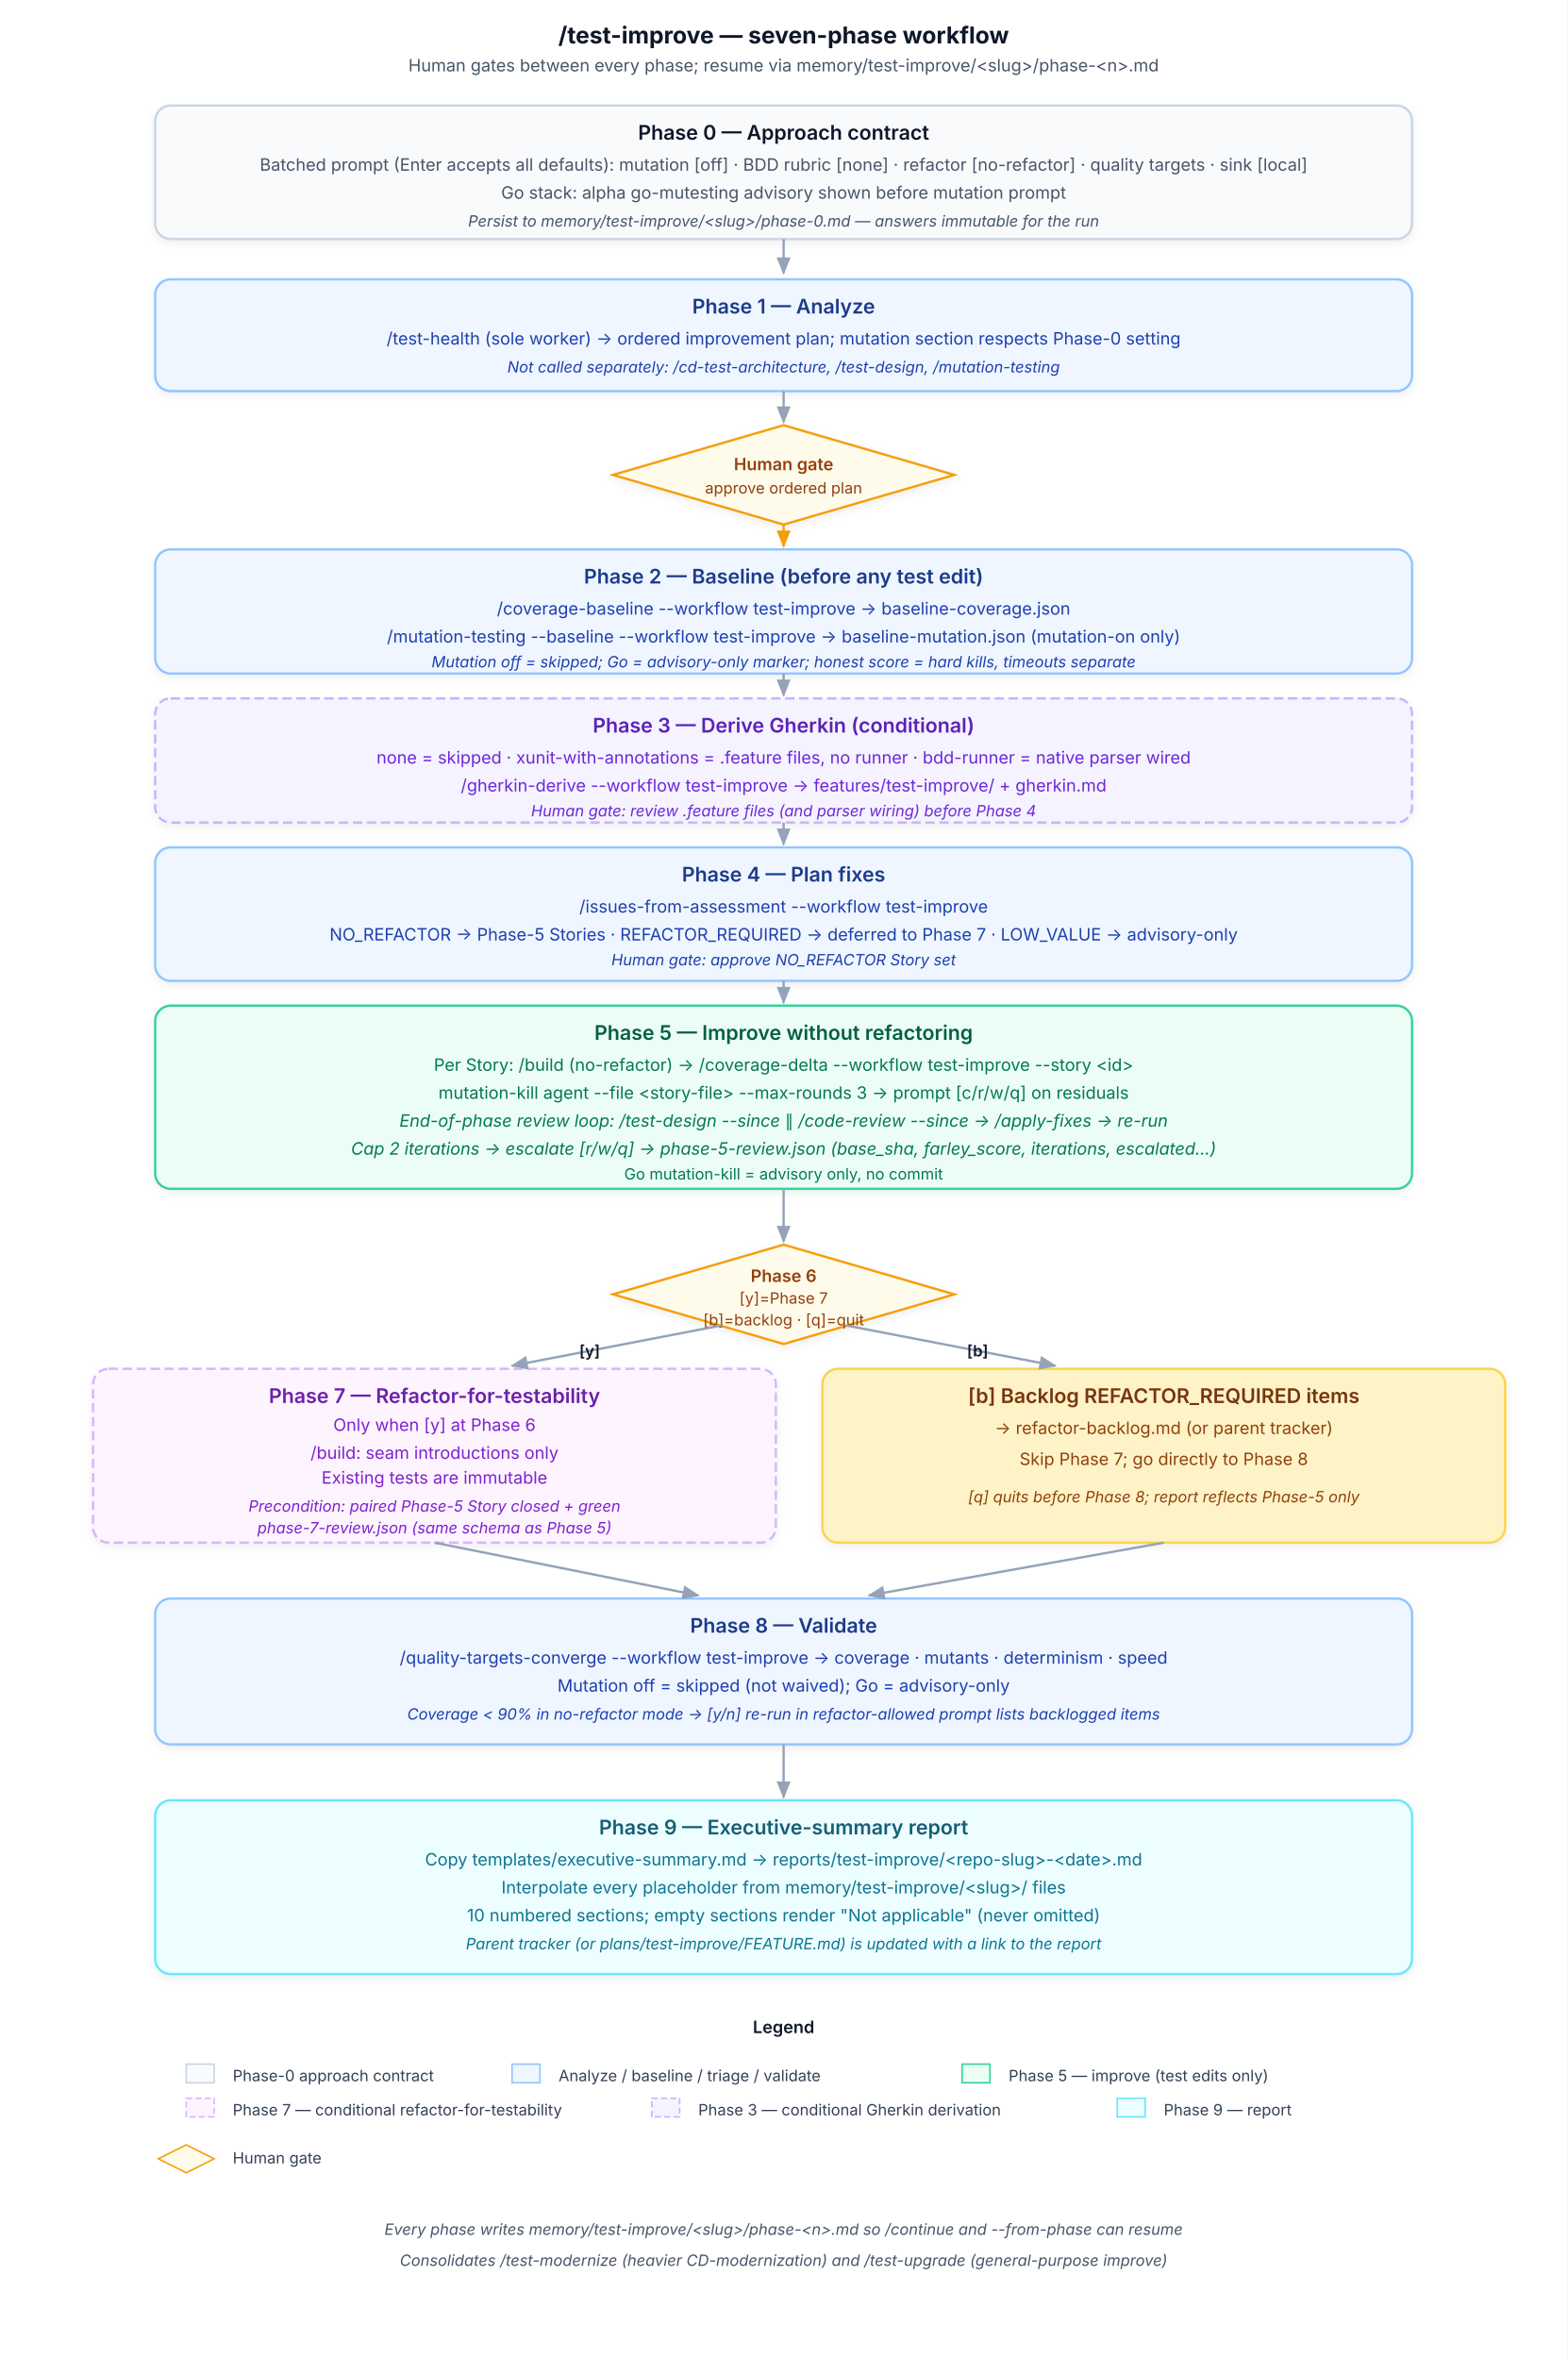
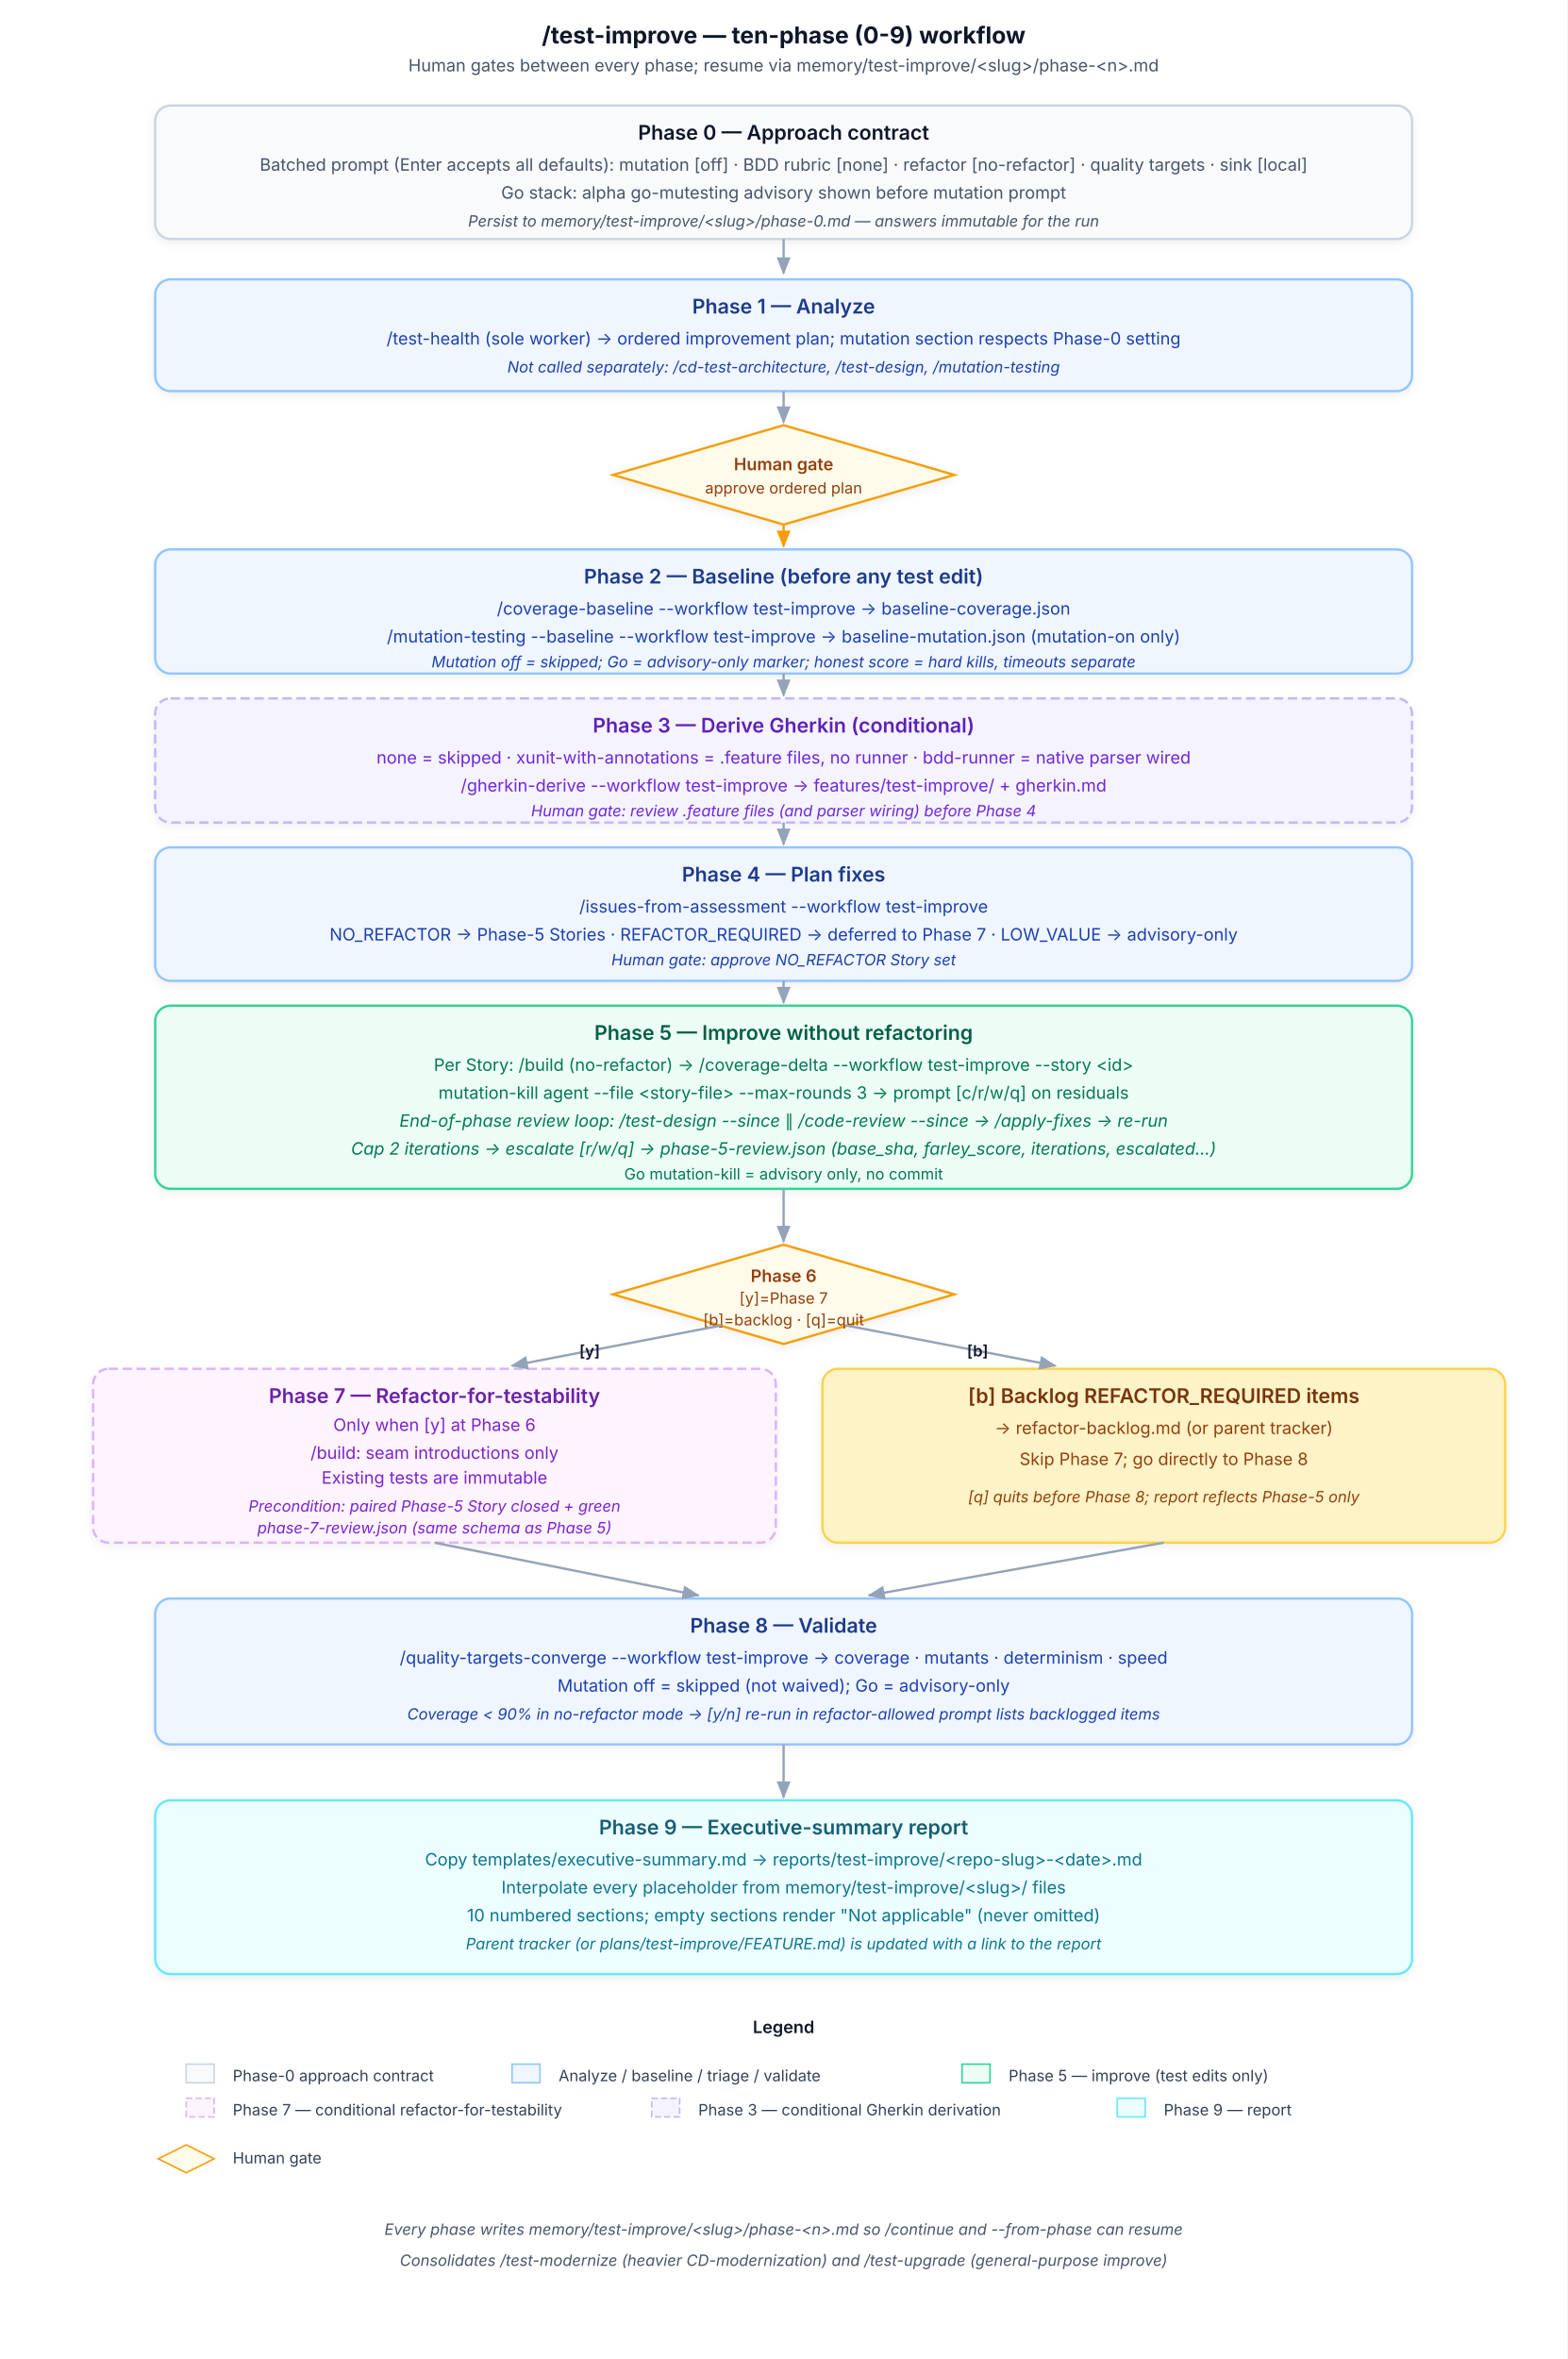
<svg xmlns="http://www.w3.org/2000/svg" viewBox="0 0 1010 1520" font-family="system-ui, -apple-system, 'Segoe UI', sans-serif" role="img" aria-labelledby="title desc">
  <defs>
    <filter id="shadow" x="-4%" y="-4%" width="108%" height="116%">
      <feDropShadow dx="0" dy="2" stdDeviation="3" flood-color="#000" flood-opacity="0.07" />
    </filter>
    <marker id="arrow" viewBox="0 0 10 8" refX="9" refY="4" markerWidth="8" markerHeight="6" orient="auto-start-reverse">
      <path d="M0,0 L10,4 L0,8 Z" fill="#94A3B8" />
    </marker>
    <marker id="arrow-amber" viewBox="0 0 10 8" refX="9" refY="4" markerWidth="8" markerHeight="6" orient="auto-start-reverse">
      <path d="M0,0 L10,4 L0,8 Z" fill="#F59E0B" />
    </marker>
  </defs>
  <rect width="1010" height="1520" fill="#ffffff" />
-   <text x="505" y="28" text-anchor="middle" font-size="15" font-weight="700" fill="#0F172A">/test-improve — seven-phase workflow</text>
+   <text x="505" y="28" text-anchor="middle" font-size="15" font-weight="700" fill="#0F172A">/test-improve — ten-phase (0-9) workflow</text>
  <text x="505" y="46" text-anchor="middle" font-size="11" fill="#475569">Human gates between every phase; resume via memory/test-improve/&lt;slug&gt;/phase-&lt;n&gt;.md</text>
  <g filter="url(#shadow)">
    <rect x="100" y="68" width="810" height="86" rx="10" fill="#F8FAFC" stroke="#CBD5E1" stroke-width="1.5" />
    <text x="505" y="90" text-anchor="middle" font-size="13" font-weight="600" fill="#0F172A">Phase 0 — Approach contract</text>
    <text x="505" y="110" text-anchor="middle" font-size="11" fill="#475569">Batched prompt (Enter accepts all defaults): mutation [off] · BDD rubric [none] · refactor [no-refactor] · quality targets · sink [local]</text>
    <text x="505" y="128" text-anchor="middle" font-size="11" fill="#475569">Go stack: alpha go-mutesting advisory shown before mutation prompt</text>
    <text x="505" y="146" text-anchor="middle" font-size="10" font-style="italic" fill="#475569">Persist to memory/test-improve/&lt;slug&gt;/phase-0.md — answers immutable for the run</text>
  </g>
  <line x1="505" y1="154" x2="505" y2="176" stroke="#94A3B8" stroke-width="1.5" marker-end="url(#arrow)" />
  <g filter="url(#shadow)">
    <rect x="100" y="180" width="810" height="72" rx="10" fill="#EFF6FF" stroke="#93C5FD" stroke-width="1.5" />
    <text x="505" y="202" text-anchor="middle" font-size="13" font-weight="600" fill="#1E3A8A">Phase 1 — Analyze</text>
    <text x="505" y="222" text-anchor="middle" font-size="11" fill="#1E40AF">/test-health (sole worker) → ordered improvement plan; mutation section respects Phase-0 setting</text>
    <text x="505" y="240" text-anchor="middle" font-size="10" font-style="italic" fill="#1E40AF">Not called separately: /cd-test-architecture, /test-design, /mutation-testing</text>
  </g>
  <g filter="url(#shadow)">
    <polygon points="505,274 615,306 505,338 395,306" fill="#FFFBEB" stroke="#F59E0B" stroke-width="1.5" />
    <text x="505" y="303" text-anchor="middle" font-size="11" font-weight="600" fill="#92400E">Human gate</text>
    <text x="505" y="318" text-anchor="middle" font-size="10" fill="#92400E">approve ordered plan</text>
  </g>
  <line x1="505" y1="252" x2="505" y2="272" stroke="#94A3B8" stroke-width="1.5" marker-end="url(#arrow)" />
  <g filter="url(#shadow)">
    <rect x="100" y="354" width="810" height="80" rx="10" fill="#EFF6FF" stroke="#93C5FD" stroke-width="1.5" />
    <text x="505" y="376" text-anchor="middle" font-size="13" font-weight="600" fill="#1E3A8A">Phase 2 — Baseline (before any test edit)</text>
    <text x="505" y="396" text-anchor="middle" font-size="11" fill="#1E40AF">/coverage-baseline --workflow test-improve → baseline-coverage.json</text>
    <text x="505" y="414" text-anchor="middle" font-size="11" fill="#1E40AF">/mutation-testing --baseline --workflow test-improve → baseline-mutation.json (mutation-on only)</text>
    <text x="505" y="430" text-anchor="middle" font-size="10" font-style="italic" fill="#1E40AF">Mutation off = skipped; Go = advisory-only marker; honest score = hard kills, timeouts separate</text>
  </g>
  <line x1="505" y1="338" x2="505" y2="352" stroke="#F59E0B" stroke-width="1.5" marker-end="url(#arrow-amber)" />
  <g filter="url(#shadow)">
    <rect x="100" y="450" width="810" height="80" rx="10" fill="#F5F3FF" stroke="#C4B5FD" stroke-width="1.5" stroke-dasharray="6 3" />
    <text x="505" y="472" text-anchor="middle" font-size="13" font-weight="600" fill="#5B21B6">Phase 3 — Derive Gherkin (conditional)</text>
    <text x="505" y="492" text-anchor="middle" font-size="11" fill="#6D28D9">none = skipped · xunit-with-annotations = .feature files, no runner · bdd-runner = native parser wired</text>
    <text x="505" y="510" text-anchor="middle" font-size="11" fill="#6D28D9">/gherkin-derive --workflow test-improve → features/test-improve/ + gherkin.md</text>
    <text x="505" y="526" text-anchor="middle" font-size="10" font-style="italic" fill="#6D28D9">Human gate: review .feature files (and parser wiring) before Phase 4</text>
  </g>
  <line x1="505" y1="434" x2="505" y2="448" stroke="#94A3B8" stroke-width="1.5" marker-end="url(#arrow)" />
  <g filter="url(#shadow)">
    <rect x="100" y="546" width="810" height="86" rx="10" fill="#EFF6FF" stroke="#93C5FD" stroke-width="1.5" />
    <text x="505" y="568" text-anchor="middle" font-size="13" font-weight="600" fill="#1E3A8A">Phase 4 — Plan fixes</text>
    <text x="505" y="588" text-anchor="middle" font-size="11" fill="#1E40AF">/issues-from-assessment --workflow test-improve</text>
    <text x="505" y="606" text-anchor="middle" font-size="11" fill="#1E40AF">NO_REFACTOR → Phase-5 Stories · REFACTOR_REQUIRED → deferred to Phase 7 · LOW_VALUE → advisory-only</text>
    <text x="505" y="622" text-anchor="middle" font-size="10" font-style="italic" fill="#1E40AF">Human gate: approve NO_REFACTOR Story set</text>
  </g>
  <line x1="505" y1="530" x2="505" y2="544" stroke="#94A3B8" stroke-width="1.5" marker-end="url(#arrow)" />
  <g filter="url(#shadow)">
    <rect x="100" y="648" width="810" height="118" rx="10" fill="#ECFDF5" stroke="#34D399" stroke-width="1.5" />
    <text x="505" y="670" text-anchor="middle" font-size="13" font-weight="600" fill="#065F46">Phase 5 — Improve without refactoring</text>
    <text x="505" y="690" text-anchor="middle" font-size="11" fill="#047857">Per Story: /build (no-refactor) → /coverage-delta --workflow test-improve --story &lt;id&gt;</text>
    <text x="505" y="708" text-anchor="middle" font-size="11" fill="#047857">mutation-kill agent --file &lt;story-file&gt; --max-rounds 3 → prompt [c/r/w/q] on residuals</text>
    <text x="505" y="726" text-anchor="middle" font-size="11" font-style="italic" fill="#047857">End-of-phase review loop: /test-design --since ∥ /code-review --since → /apply-fixes → re-run</text>
    <text x="505" y="744" text-anchor="middle" font-size="11" font-style="italic" fill="#047857">Cap 2 iterations → escalate [r/w/q] → phase-5-review.json (base_sha, farley_score, iterations, escalated…)</text>
    <text x="505" y="760" text-anchor="middle" font-size="10" fill="#047857">Go mutation-kill = advisory only, no commit</text>
  </g>
  <line x1="505" y1="632" x2="505" y2="646" stroke="#94A3B8" stroke-width="1.5" marker-end="url(#arrow)" />
  <g filter="url(#shadow)">
    <polygon points="505,802 615,834 505,866 395,834" fill="#FFFBEB" stroke="#F59E0B" stroke-width="1.5" />
    <text x="505" y="826" text-anchor="middle" font-size="11" font-weight="600" fill="#92400E">Phase 6</text>
    <text x="505" y="840" text-anchor="middle" font-size="10" fill="#92400E">[y]=Phase 7</text>
    <text x="505" y="854" text-anchor="middle" font-size="10" fill="#92400E">[b]=backlog · [q]=quit</text>
  </g>
  <line x1="505" y1="766" x2="505" y2="800" stroke="#94A3B8" stroke-width="1.5" marker-end="url(#arrow)" />
  <g filter="url(#shadow)">
    <rect x="60" y="882" width="440" height="112" rx="10" fill="#FDF4FF" stroke="#D8B4FE" stroke-width="1.5" stroke-dasharray="6 3" />
    <text x="280" y="904" text-anchor="middle" font-size="13" font-weight="600" fill="#6B21A8">Phase 7 — Refactor-for-testability</text>
    <text x="280" y="922" text-anchor="middle" font-size="11" fill="#7E22CE">Only when [y] at Phase 6</text>
    <text x="280" y="940" text-anchor="middle" font-size="11" fill="#7E22CE">/build: seam introductions only</text>
    <text x="280" y="956" text-anchor="middle" font-size="11" fill="#7E22CE">Existing tests are immutable</text>
    <text x="280" y="974" text-anchor="middle" font-size="10" font-style="italic" fill="#7E22CE">Precondition: paired Phase-5 Story closed + green</text>
    <text x="280" y="988" text-anchor="middle" font-size="10" font-style="italic" fill="#7E22CE">phase-7-review.json (same schema as Phase 5)</text>
  </g>
  <line x1="465" y1="854" x2="330" y2="880" stroke="#94A3B8" stroke-width="1.5" marker-end="url(#arrow)" />
  <text x="380" y="874" text-anchor="middle" font-size="10" font-weight="600" fill="#0F172A">[y]</text>
  <g filter="url(#shadow)">
    <rect x="530" y="882" width="440" height="112" rx="10" fill="#FEF3C7" stroke="#FCD34D" stroke-width="1.5" />
    <text x="750" y="904" text-anchor="middle" font-size="13" font-weight="600" fill="#78350F">[b] Backlog REFACTOR_REQUIRED items</text>
    <text x="750" y="924" text-anchor="middle" font-size="11" fill="#92400E">→ refactor-backlog.md (or parent tracker)</text>
    <text x="750" y="944" text-anchor="middle" font-size="11" fill="#92400E">Skip Phase 7; go directly to Phase 8</text>
    <text x="750" y="968" text-anchor="middle" font-size="10" font-style="italic" fill="#92400E">[q] quits before Phase 8; report reflects Phase-5 only</text>
  </g>
  <line x1="545" y1="854" x2="680" y2="880" stroke="#94A3B8" stroke-width="1.5" marker-end="url(#arrow)" />
  <text x="630" y="874" text-anchor="middle" font-size="10" font-weight="600" fill="#0F172A">[b]</text>
  <g filter="url(#shadow)">
    <rect x="100" y="1030" width="810" height="94" rx="10" fill="#EFF6FF" stroke="#93C5FD" stroke-width="1.5" />
    <text x="505" y="1052" text-anchor="middle" font-size="13" font-weight="600" fill="#1E3A8A">Phase 8 — Validate</text>
    <text x="505" y="1072" text-anchor="middle" font-size="11" fill="#1E40AF">/quality-targets-converge --workflow test-improve → coverage · mutants · determinism · speed</text>
    <text x="505" y="1090" text-anchor="middle" font-size="11" fill="#1E40AF">Mutation off = skipped (not waived); Go = advisory-only</text>
    <text x="505" y="1108" text-anchor="middle" font-size="10" font-style="italic" fill="#1E40AF">Coverage &lt; 90% in no-refactor mode → [y/n] re-run in refactor-allowed prompt lists backlogged items</text>
  </g>
  <line x1="280" y1="994" x2="450" y2="1028" stroke="#94A3B8" stroke-width="1.5" marker-end="url(#arrow)" />
  <line x1="750" y1="994" x2="560" y2="1028" stroke="#94A3B8" stroke-width="1.5" marker-end="url(#arrow)" />
  <g filter="url(#shadow)">
    <rect x="100" y="1160" width="810" height="112" rx="10" fill="#ECFEFF" stroke="#67E8F9" stroke-width="1.5" />
    <text x="505" y="1182" text-anchor="middle" font-size="13" font-weight="600" fill="#155E75">Phase 9 — Executive-summary report</text>
    <text x="505" y="1202" text-anchor="middle" font-size="11" fill="#0E7490">Copy templates/executive-summary.md → reports/test-improve/&lt;repo-slug&gt;-&lt;date&gt;.md</text>
    <text x="505" y="1220" text-anchor="middle" font-size="11" fill="#0E7490">Interpolate every placeholder from memory/test-improve/&lt;slug&gt;/ files</text>
    <text x="505" y="1238" text-anchor="middle" font-size="11" fill="#0E7490">10 numbered sections; empty sections render "Not applicable" (never omitted)</text>
    <text x="505" y="1256" text-anchor="middle" font-size="10" font-style="italic" fill="#0E7490">Parent tracker (or plans/test-improve/FEATURE.md) is updated with a link to the report</text>
  </g>
  <line x1="505" y1="1124" x2="505" y2="1158" stroke="#94A3B8" stroke-width="1.5" marker-end="url(#arrow)" />
  <text x="505" y="1310" text-anchor="middle" font-size="11" font-weight="600" fill="#0F172A">Legend</text>
  <rect x="120" y="1330" width="18" height="12" fill="#F8FAFC" stroke="#CBD5E1" />
  <text x="150" y="1341" font-size="10" fill="#334155">Phase-0 approach contract</text>
  <rect x="330" y="1330" width="18" height="12" fill="#EFF6FF" stroke="#93C5FD" />
  <text x="360" y="1341" font-size="10" fill="#334155">Analyze / baseline / triage / validate</text>
  <rect x="620" y="1330" width="18" height="12" fill="#ECFDF5" stroke="#34D399" />
  <text x="650" y="1341" font-size="10" fill="#334155">Phase 5 — improve (test edits only)</text>
  <rect x="120" y="1352" width="18" height="12" fill="#FDF4FF" stroke="#D8B4FE" stroke-dasharray="4 2" />
  <text x="150" y="1363" font-size="10" fill="#334155">Phase 7 — conditional refactor-for-testability</text>
  <rect x="420" y="1352" width="18" height="12" fill="#F5F3FF" stroke="#C4B5FD" stroke-dasharray="4 2" />
  <text x="450" y="1363" font-size="10" fill="#334155">Phase 3 — conditional Gherkin derivation</text>
  <rect x="720" y="1352" width="18" height="12" fill="#ECFEFF" stroke="#67E8F9" />
  <text x="750" y="1363" font-size="10" fill="#334155">Phase 9 — report</text>
  <polygon points="120,1382 138,1391 120,1400 102,1391" fill="#FFFBEB" stroke="#F59E0B" />
  <text x="150" y="1394" font-size="10" fill="#334155">Human gate</text>
  <text x="505" y="1440" text-anchor="middle" font-size="10" font-style="italic" fill="#475569">Every phase writes memory/test-improve/&lt;slug&gt;/phase-&lt;n&gt;.md so /continue and --from-phase can resume</text>
  <text x="505" y="1460" text-anchor="middle" font-size="10" font-style="italic" fill="#475569">Consolidates /test-modernize (heavier CD-modernization) and /test-upgrade (general-purpose improve)</text>
</svg>
